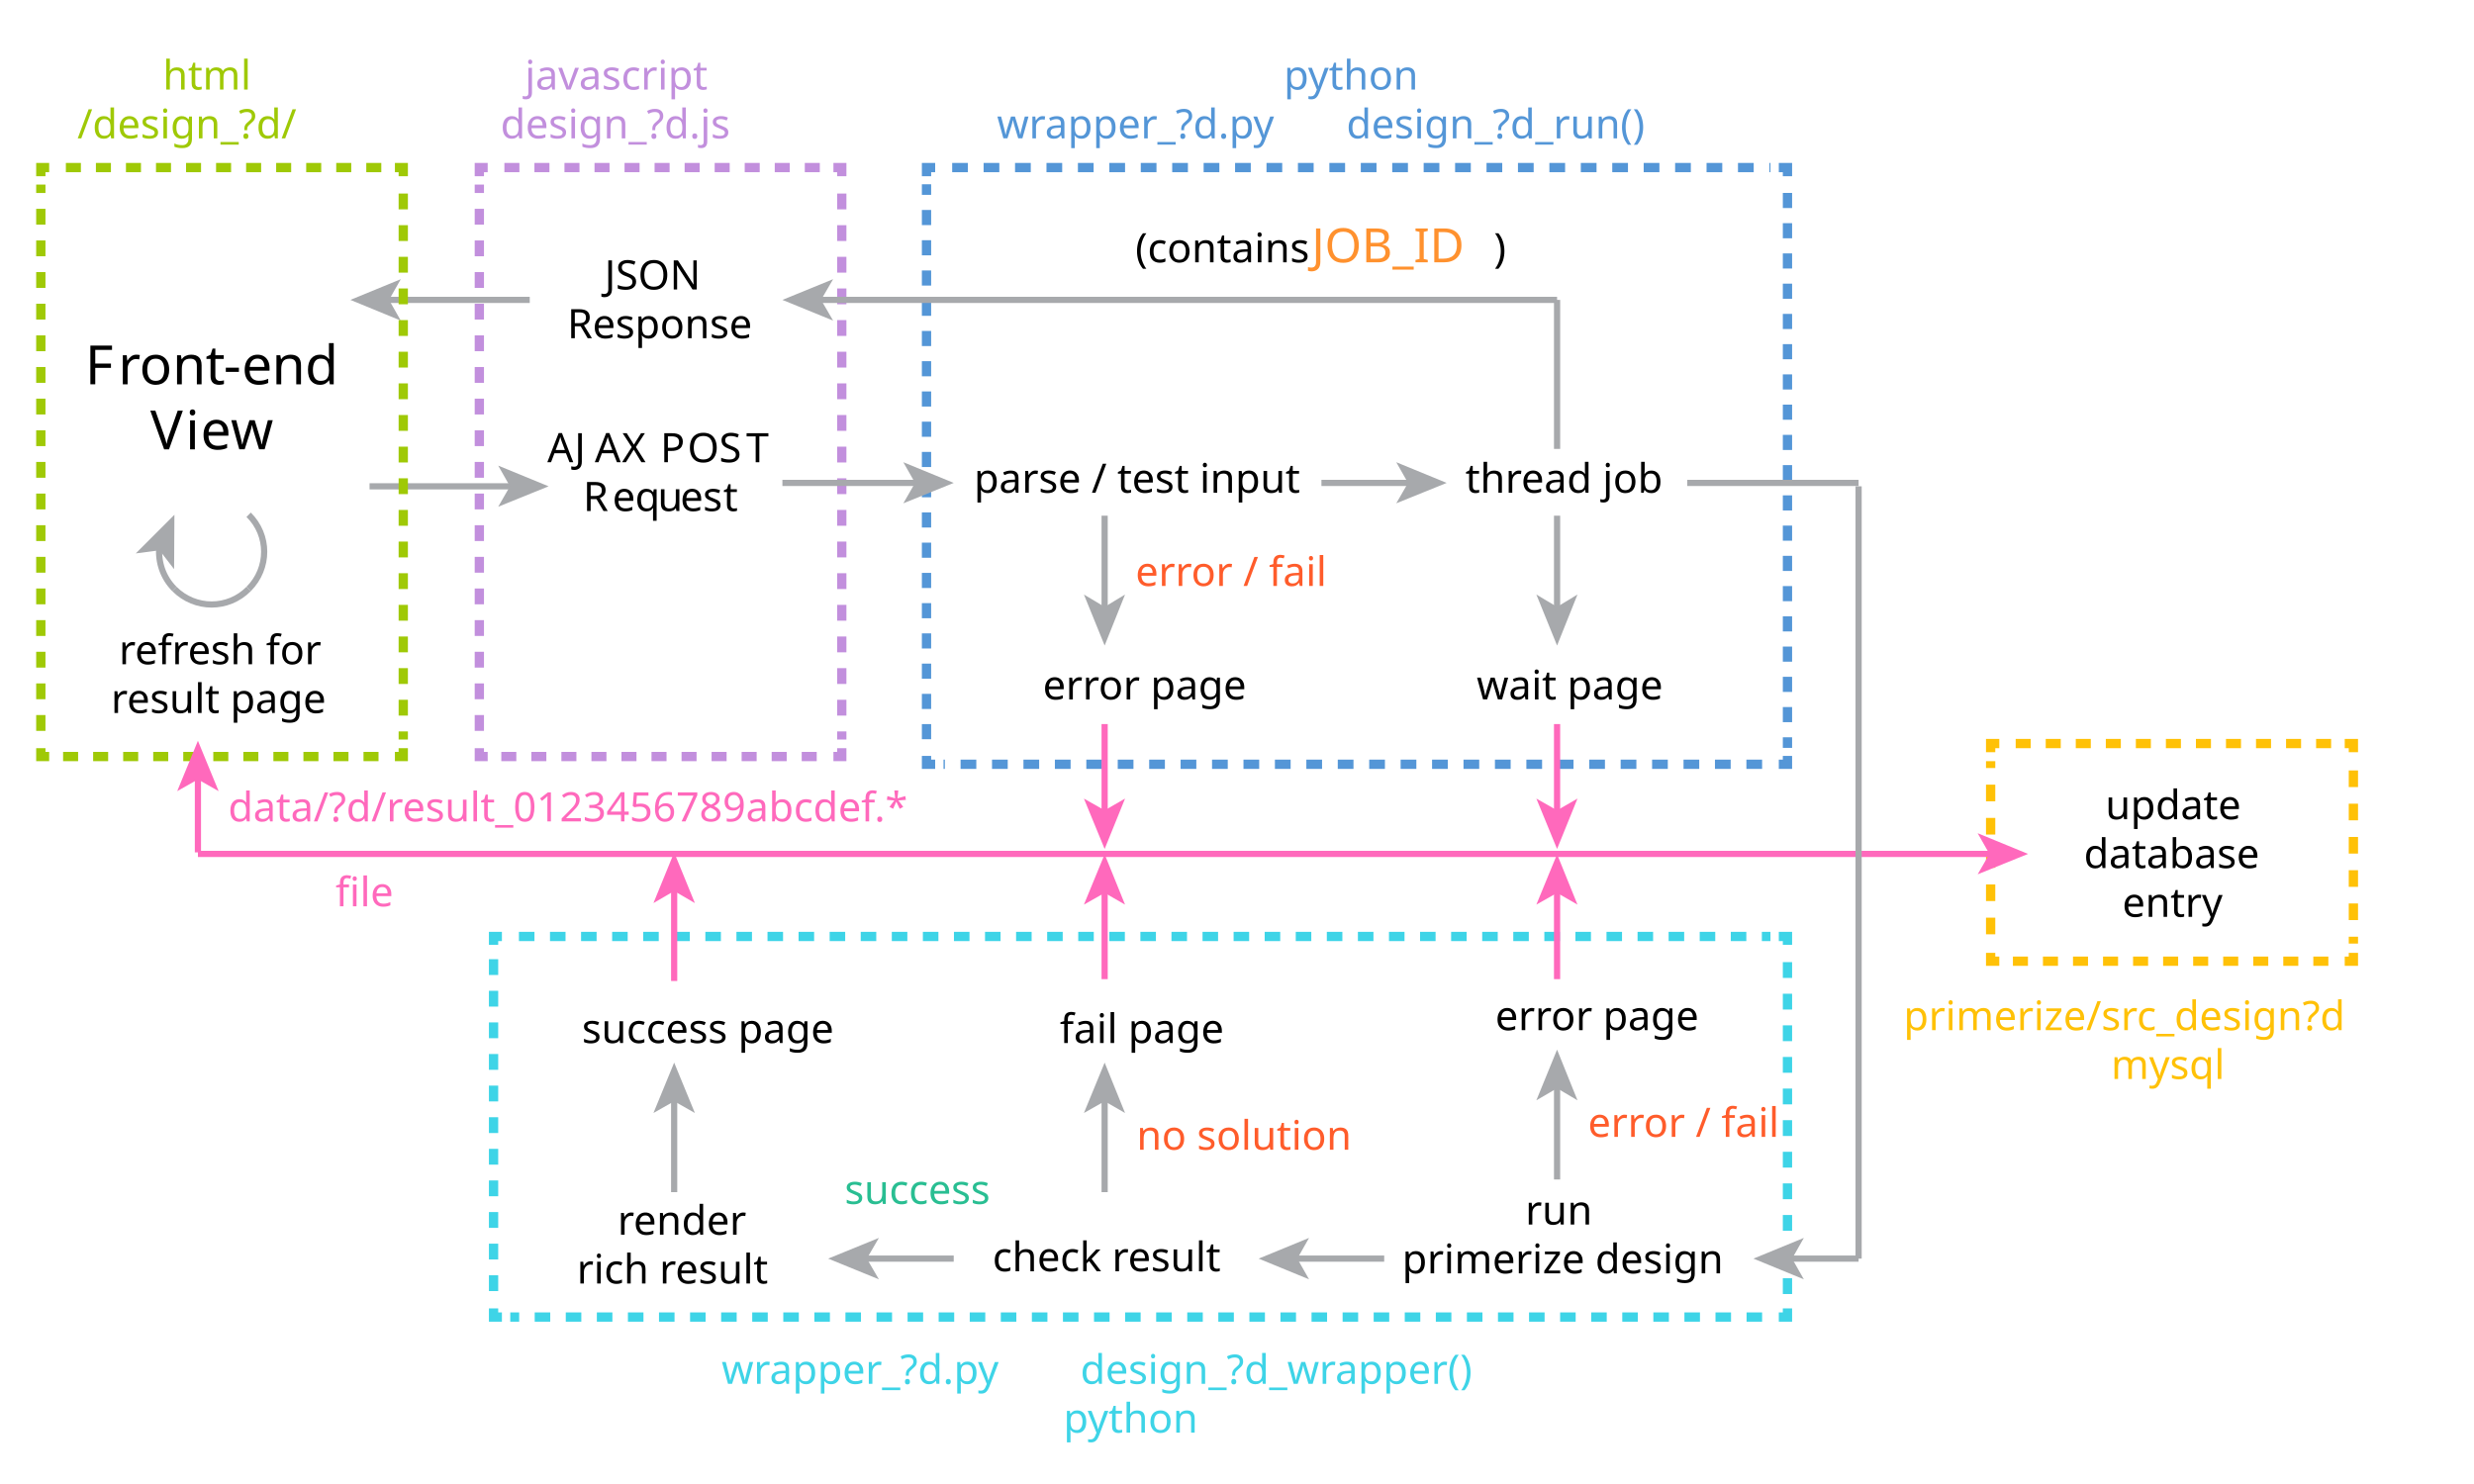
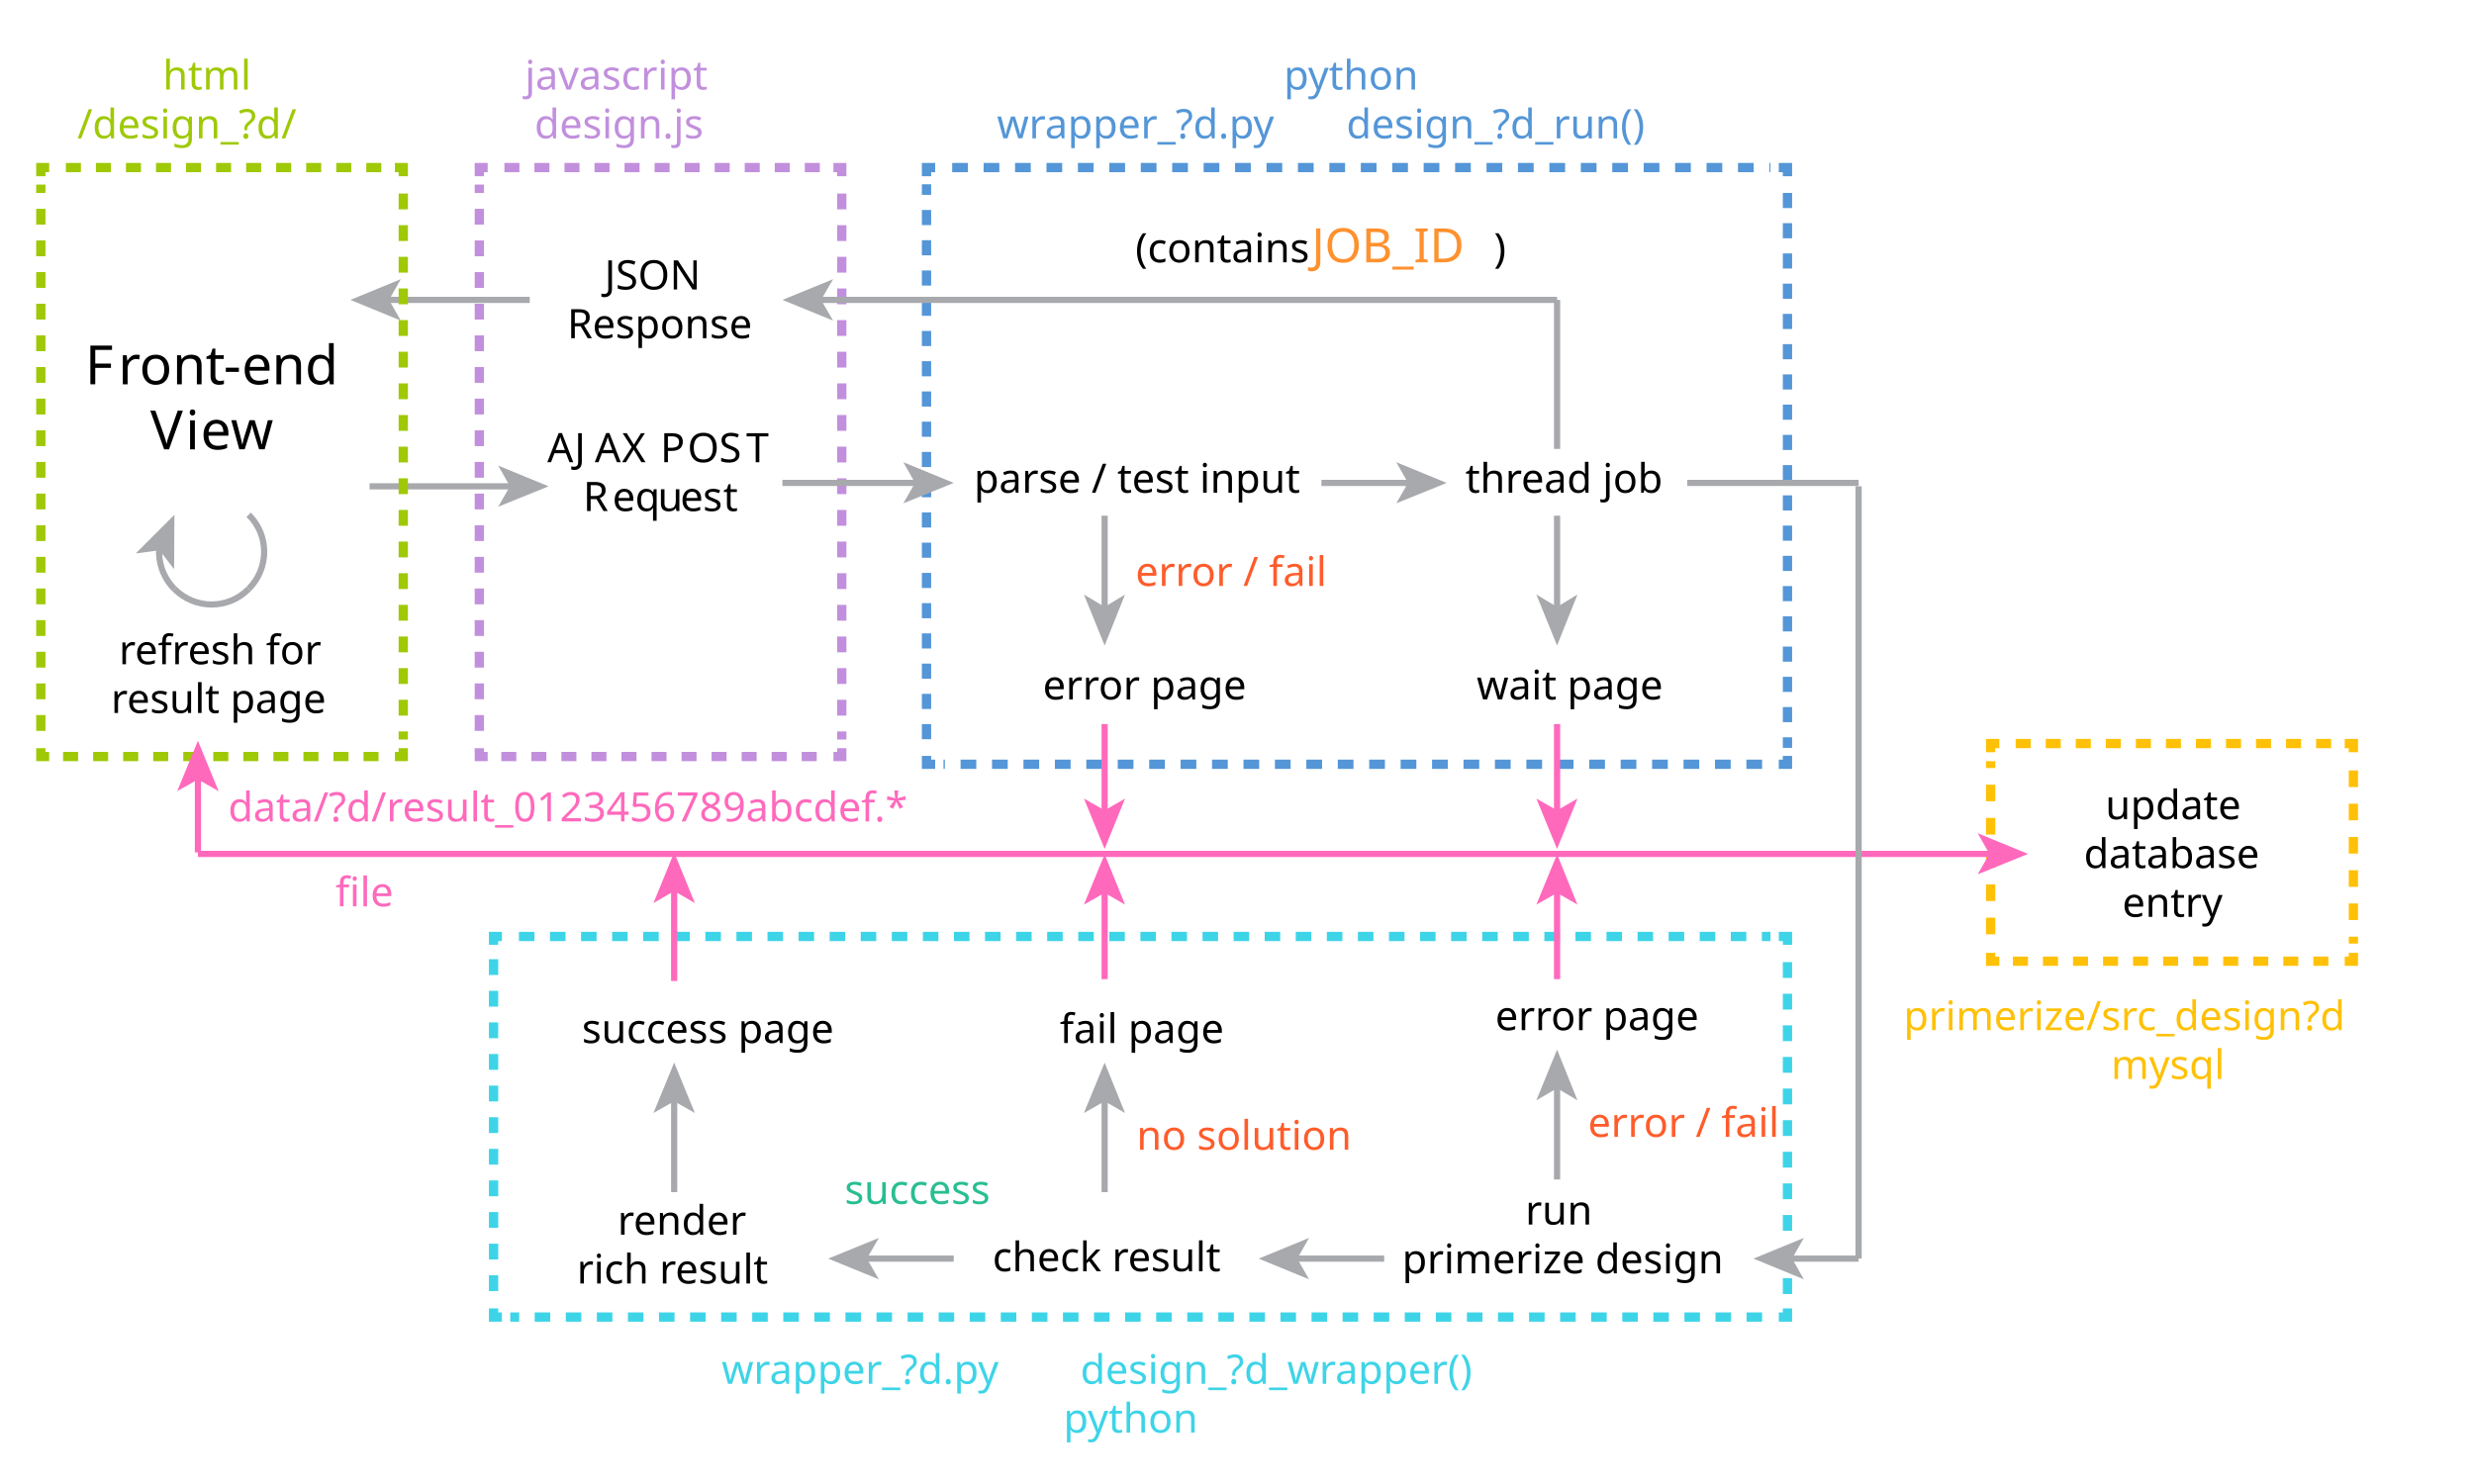
<svg xmlns="http://www.w3.org/2000/svg" version="1.1" baseProfile="tiny" id="Layer_1" x="0px" y="0px" viewBox="0 0 800 480" xml:space="preserve">
  <text transform="matrix(1 0 0 1 27.521 124.299)" font-family="'Arial-BoldMT'" font-size="17.534">F</text>
  <text transform="matrix(1 0 0 1 38.2314 124.299)" font-family="'Arial-BoldMT'" font-size="17.534">r</text>
  <text transform="matrix(1 0 0 1 45.0552 124.299)" font-family="'Arial-BoldMT'" font-size="17.534">o</text>
  <text transform="matrix(1 0 0 1 55.7656 124.299)" font-family="'Arial-BoldMT'" font-size="17.534">n</text>
  <text transform="matrix(1 0 0 1 66.4766 124.299)" font-family="'Arial-BoldMT'" font-size="17.534">t</text>
  <text transform="matrix(1 0 0 1 72.3155 124.299)" font-family="'Arial-BoldMT'" font-size="17.534">-</text>
  <text transform="matrix(1 0 0 1 78.1543 124.299)" font-family="'Arial-BoldMT'" font-size="17.534">e</text>
  <text transform="matrix(1 0 0 1 87.9062 124.299)" font-family="'Arial-BoldMT'" font-size="17.534">n</text>
  <text transform="matrix(1 0 0 1 98.6172 124.299)" font-family="'Arial-BoldMT'" font-size="17.534">d</text>
  <text transform="matrix(1 0 0 1 48.604 145.3408)" font-family="'Arial-BoldMT'" font-size="17.534">V</text>
  <text transform="matrix(1 0 0 1 59.9824 145.3408)" font-family="'Arial-BoldMT'" font-size="17.534">i</text>
  <text transform="matrix(1 0 0 1 64.854 145.3408)" font-family="'Arial-BoldMT'" font-size="17.534">e</text>
  <text transform="matrix(1 0 0 1 74.606 145.3408)" font-family="'Arial-BoldMT'" font-size="17.534">w</text>
  <text transform="matrix(1 0 0 1 176.9795 149.5127)" font-family="'ArialMT'" font-size="13.151">A</text>
  <text transform="matrix(1 0 0 1 185.751 149.5127)" font-family="'ArialMT'" font-size="13.151">J</text>
  <text transform="matrix(1 0 0 1 192.3262 149.5127)" font-family="'ArialMT'" font-size="13.151">A</text>
  <text transform="matrix(1 0 0 1 201.0976 149.5127)" font-family="'ArialMT'" font-size="13.151">X</text>
  <text transform="matrix(1 0 0 1 209.8692 149.5127)" font-family="'ArialMT'" font-size="13.151"> </text>
  <text transform="matrix(1 0 0 1 213.523 149.5127)" font-family="'ArialMT'" font-size="13.151">P</text>
  <text transform="matrix(1 0 0 1 222.2939 149.5127)" font-family="'ArialMT'" font-size="13.151">O</text>
  <text transform="matrix(1 0 0 1 232.5229 149.5127)" font-family="'ArialMT'" font-size="13.151">S</text>
  <text transform="matrix(1 0 0 1 241.2944 149.5127)" font-family="'ArialMT'" font-size="13.151">T</text>
  <text transform="matrix(1 0 0 1 249.0899 149.5127)" font-family="'ArialMT'" font-size="13.151"> </text>
  <text transform="matrix(1 0 0 1 188.5439 165.2935)" font-family="'ArialMT'" font-size="13.151">R</text>
  <text transform="matrix(1 0 0 1 198.041 165.2935)" font-family="'ArialMT'" font-size="13.151">e</text>
  <text transform="matrix(1 0 0 1 205.355 165.2935)" font-family="'ArialMT'" font-size="13.151">q</text>
  <text transform="matrix(1 0 0 1 212.6689 165.2935)" font-family="'ArialMT'" font-size="13.151">u</text>
  <text transform="matrix(1 0 0 1 219.9824 165.2935)" font-family="'ArialMT'" font-size="13.151">e</text>
  <text transform="matrix(1 0 0 1 227.2964 165.2935)" font-family="'ArialMT'" font-size="13.151">s</text>
  <text transform="matrix(1 0 0 1 233.8716 165.2935)" font-family="'ArialMT'" font-size="13.151">t</text>
  <text transform="matrix(1 0 0 1 195.4985 93.6222)" font-family="'ArialMT'" font-size="13.151">JSON</text>
  <text transform="matrix(1 0 0 1 183.4263 109.4029)" font-family="'ArialMT'" font-size="13.151">Response</text>
  <text transform="matrix(1 0 0 1 169.7407 28.969)" fill="#C28FDD" font-family="'CourierNewPS-BoldMT'" font-size="13.151">javascript</text>
-   <text transform="matrix(1 0 0 1 161.8491 44.7493)" fill="#C28FDD" font-family="'CourierNewPSMT'" font-size="13.151">design_?d.js</text>
+   <text transform="matrix(1 0 0 1 172.8491 44.7493)" fill="#C28FDD" font-family="'CourierNewPSMT'" font-size="13.151">design.js</text>
  <g>
    <polyline fill="none" stroke="#C28FDD" stroke-width="3" stroke-miterlimit="10" points="272.2,242 272.2,244.7 269.5,244.7  " />
    <line fill="none" stroke="#C28FDD" stroke-width="3" stroke-miterlimit="10" stroke-dasharray="4.857,4.857" x1="264.1" y1="244.7" x2="160.3" y2="244.7" />
    <polyline fill="none" stroke="#C28FDD" stroke-width="3" stroke-miterlimit="10" points="157.7,244.7 155,244.7 155,242  " />
    <line fill="none" stroke="#C28FDD" stroke-width="3" stroke-miterlimit="10" stroke-dasharray="5.117,5.117" x1="155" y1="236.4" x2="155" y2="59.7" />
    <polyline fill="none" stroke="#C28FDD" stroke-width="3" stroke-miterlimit="10" points="155,57 155,54.2 157.7,54.2  " />
    <line fill="none" stroke="#C28FDD" stroke-width="3" stroke-miterlimit="10" stroke-dasharray="4.857,4.857" x1="163.1" y1="54.2" x2="266.8" y2="54.2" />
    <polyline fill="none" stroke="#C28FDD" stroke-width="3" stroke-miterlimit="10" points="269.5,54.2 272.2,54.2 272.2,57  " />
    <line fill="none" stroke="#C28FDD" stroke-width="3" stroke-miterlimit="10" stroke-dasharray="5.117,5.117" x1="272.2" y1="62.6" x2="272.2" y2="239.2" />
  </g>
  <g>
    <polyline fill="none" stroke="#FFC107" stroke-width="3" stroke-miterlimit="10" points="761,308.2 761,310.9 758.2,310.9  " />
    <line fill="none" stroke="#FFC107" stroke-width="3" stroke-miterlimit="10" stroke-dasharray="4.857,4.857" x1="752.9" y1="310.9" x2="649.1" y2="310.9" />
    <polyline fill="none" stroke="#FFC107" stroke-width="3" stroke-miterlimit="10" points="646.5,310.9 643.7,310.9 643.7,308.2  " />
    <line fill="none" stroke="#FFC107" stroke-width="3" stroke-miterlimit="10" stroke-dasharray="5.378,5.378" x1="643.7" y1="302.2" x2="643.7" y2="246.2" />
    <polyline fill="none" stroke="#FFC107" stroke-width="3" stroke-miterlimit="10" points="643.7,243.3 643.7,240.5 646.5,240.5  " />
    <line fill="none" stroke="#FFC107" stroke-width="3" stroke-miterlimit="10" stroke-dasharray="4.857,4.857" x1="651.8" y1="240.5" x2="755.6" y2="240.5" />
    <polyline fill="none" stroke="#FFC107" stroke-width="3" stroke-miterlimit="10" points="758.2,240.5 761,240.5 761,243.3  " />
    <line fill="none" stroke="#FFC107" stroke-width="3" stroke-miterlimit="10" stroke-dasharray="5.378,5.378" x1="761" y1="249.2" x2="761" y2="305.2" />
  </g>
  <text transform="matrix(1 0 0 1 367.1392 84.8527)" font-family="'Arial-ItalicMT'" font-size="13.151">(contains</text>
  <text transform="matrix(1 0 0 1 420.5 84.8527)" font-family="'ArialMT'" font-size="13.151"> </text>
  <text transform="matrix(1 0 0 1 424.1533 84.8527)" fill="#FF912E" font-family="'CourierNewPS-BoldMT'" font-size="15.342">JOB_ID</text>
  <text transform="matrix(1 0 0 1 479.3955 84.8527)" fill="#FF912E" font-family="'Arial-ItalicMT'" font-size="13.151"> </text>
  <text transform="matrix(1 0 0 1 483.0488 84.8527)" font-family="'Arial-ItalicMT'" font-size="13.151">)</text>
  <text transform="matrix(1 0 0 1 314.9429 159.3755)" font-family="'Arial-BoldMT'" font-size="13.151">parse / test input</text>
  <g>
    <polyline fill="none" stroke="#5496D7" stroke-width="3" stroke-miterlimit="10" points="578,244.5 578,247.2 575.2,247.2  " />
    <line fill="none" stroke="#5496D7" stroke-width="3" stroke-miterlimit="10" stroke-dasharray="5.082,5.082" x1="569.8" y1="247.2" x2="305.1" y2="247.2" />
    <polyline fill="none" stroke="#5496D7" stroke-width="3" stroke-miterlimit="10" points="302.4,247.2 299.6,247.2 299.6,244.5  " />
    <line fill="none" stroke="#5496D7" stroke-width="3" stroke-miterlimit="10" stroke-dasharray="4.891,4.891" x1="299.6" y1="239.1" x2="299.6" y2="59.6" />
    <polyline fill="none" stroke="#5496D7" stroke-width="3" stroke-miterlimit="10" points="299.6,57 299.6,54.2 302.4,54.2  " />
    <line fill="none" stroke="#5496D7" stroke-width="3" stroke-miterlimit="10" stroke-dasharray="5.082,5.082" x1="307.9" y1="54.2" x2="572.5" y2="54.2" />
    <polyline fill="none" stroke="#5496D7" stroke-width="3" stroke-miterlimit="10" points="575.2,54.2 578,54.2 578,57  " />
    <line fill="none" stroke="#5496D7" stroke-width="3" stroke-miterlimit="10" stroke-dasharray="4.891,4.891" x1="578" y1="62.4" x2="578" y2="241.9" />
  </g>
  <text transform="matrix(1 0 0 1 415.1348 28.969)" fill="#5496D7" font-family="'CourierNewPS-BoldMT'" font-size="13.151">python</text>
  <text transform="matrix(1 0 0 1 322.3787 44.7493)" fill="#5496D7" font-family="'CourierNewPSMT'" font-size="13.151">wrapper_?d.py</text>
  <text transform="matrix(1 0 0 1 431.9747 44.7493)" fill="#5496D7" font-family="'CourierNewPSMT'" font-size="13.151"> design_?d_run()</text>
  <text transform="matrix(1 0 0 1 367.1836 189.523)" fill="#FF5C2B" font-family="'ArialMT'" font-size="13.151">error / fail</text>
  <text transform="matrix(1 0 0 1 38.4595 214.8433)" font-family="'ArialMT'" font-size="13.151">refresh for</text>
  <text transform="matrix(1 0 0 1 35.8911 230.6241)" font-family="'ArialMT'" font-size="13.151">result page</text>
  <text transform="matrix(1 0 0 1 337.2183 226.2354)" font-family="'Arial-ItalicMT'" font-size="13.151">error page</text>
  <text transform="matrix(1 0 0 1 473.8555 159.376)" font-family="'Arial-BoldMT'" font-size="13.151">thread job</text>
  <text transform="matrix(1 0 0 1 477.4902 226.2354)" font-family="'Arial-ItalicMT'" font-size="13.151">wait page</text>
  <g>
    <line fill="none" stroke="#A7A9AC" stroke-width="2" stroke-miterlimit="10" x1="296.8" y1="156.2" x2="253" y2="156.2" />
    <g>
      <polygon fill="#A7A9AC" points="308.4,156.2 292.1,149.5 295.9,156.2 292.1,162.8   " />
    </g>
  </g>
  <g>
    <line fill="none" stroke="#A7A9AC" stroke-width="2" stroke-miterlimit="10" x1="456.2" y1="156.2" x2="427.3" y2="156.2" />
    <g>
      <polygon fill="#A7A9AC" points="467.8,156.2 451.5,149.5 455.3,156.2 451.5,162.8   " />
    </g>
  </g>
  <g>
    <line fill="none" stroke="#A7A9AC" stroke-width="2" stroke-miterlimit="10" x1="357.2" y1="197.2" x2="357.2" y2="166.8" />
    <g>
      <polygon fill="#A7A9AC" points="357.2,208.8 363.8,192.3 357.2,196.3 350.5,192.3   " />
    </g>
  </g>
  <g>
    <line fill="none" stroke="#A7A9AC" stroke-width="2" stroke-miterlimit="10" x1="503.5" y1="197.2" x2="503.5" y2="166.8" />
    <g>
      <polygon fill="#A7A9AC" points="503.5,208.8 510.1,192.3 503.5,196.3 496.8,192.3   " />
    </g>
  </g>
  <g>
    <line fill="none" stroke="#A7A9AC" stroke-width="2" stroke-miterlimit="10" x1="264.7" y1="97" x2="503.5" y2="97" />
    <g>
      <polygon fill="#A7A9AC" points="253,97 269.4,103.7 265.5,97 269.4,90.3   " />
    </g>
  </g>
  <line fill="none" stroke="#A7A9AC" stroke-width="2" stroke-miterlimit="10" x1="503.5" y1="145.2" x2="503.5" y2="97" />
  <g>
    <line fill="none" stroke="#FF69BC" stroke-width="2" stroke-miterlimit="10" x1="64" y1="276.2" x2="644.2" y2="276.2" />
    <g>
      <polygon fill="#FF69BC" points="655.8,276.2 639.5,282.8 643.3,276.2 639.5,269.5   " />
    </g>
  </g>
  <path fill="none" stroke="#A7A9AC" stroke-width="2" stroke-miterlimit="10" d="M56.4,190.5c6.7,6.7,17.4,6.7,24,0" />
  <path fill="none" stroke="#A7A9AC" stroke-width="2" stroke-miterlimit="10" d="M80.4,190.5c6.7-6.7,6.7-17.4,0-24" />
  <g>
    <path fill="none" stroke="#A7A9AC" stroke-width="2" stroke-miterlimit="10" d="M51.5,177c-0.4,4.8,1.2,9.8,4.9,13.5" />
    <g>
      <polygon fill="#A7A9AC" points="56.4,166.5 43.9,179 51.6,178 56.3,184.1   " />
    </g>
  </g>
  <g>
    <polyline fill="none" stroke="#3ED4E7" stroke-width="3" stroke-miterlimit="10" points="578,423.2 578,426 575.2,426  " />
    <line fill="none" stroke="#3ED4E7" stroke-width="3" stroke-miterlimit="10" stroke-dasharray="5.024,5.024" x1="569.8" y1="426" x2="165" y2="426" />
    <polyline fill="none" stroke="#3ED4E7" stroke-width="3" stroke-miterlimit="10" points="162.3,426 159.6,426 159.6,423.2  " />
    <line fill="none" stroke="#3ED4E7" stroke-width="3" stroke-miterlimit="10" stroke-dasharray="5.112,5.112" x1="159.6" y1="417.6" x2="159.6" y2="308.4" />
    <polyline fill="none" stroke="#3ED4E7" stroke-width="3" stroke-miterlimit="10" points="159.6,305.6 159.6,302.9 162.3,302.9  " />
    <line fill="none" stroke="#3ED4E7" stroke-width="3" stroke-miterlimit="10" stroke-dasharray="5.024,5.024" x1="167.8" y1="302.9" x2="572.5" y2="302.9" />
    <polyline fill="none" stroke="#3ED4E7" stroke-width="3" stroke-miterlimit="10" points="575.2,302.9 578,302.9 578,305.6  " />
    <line fill="none" stroke="#3ED4E7" stroke-width="3" stroke-miterlimit="10" stroke-dasharray="5.112,5.112" x1="578" y1="311.2" x2="578" y2="420.5" />
  </g>
  <text transform="matrix(1 0 0 1 233.3379 447.6056)" fill="#3ED4E7" font-family="'CourierNewPSMT'" font-size="13.151">wrapper_?d.py</text>
  <text transform="matrix(1 0 0 1 345.9362 447.6056)" fill="#3ED4E7" font-family="'CourierNewPSMT'" font-size="13.151"> design_?d_wrapper()</text>
  <text transform="matrix(1 0 0 1 343.8784 463.3859)" fill="#3ED4E7" font-family="'CourierNewPS-BoldMT'" font-size="13.151">python</text>
  <text transform="matrix(1 0 0 1 493.2188 396.0793)" font-family="'Arial-BoldMT'" font-size="13.151">run </text>
  <text transform="matrix(1 0 0 1 453.3848 411.8595)" font-family="'Arial-BoldMT'" font-size="13.151">primerize design</text>
  <text transform="matrix(1 0 0 1 513.4854 367.7287)" fill="#FF5C2B" font-family="'ArialMT'" font-size="13.151">error / fail</text>
  <text transform="matrix(1 0 0 1 483.5195 333.2111)" font-family="'Arial-ItalicMT'" font-size="13.151">error page</text>
  <g>
    <line fill="none" stroke="#A7A9AC" stroke-width="2" stroke-miterlimit="10" x1="503.5" y1="351.1" x2="503.5" y2="381.5" />
    <g>
      <polygon fill="#A7A9AC" points="503.5,339.5 496.8,355.9 503.5,352 510.1,355.9   " />
    </g>
  </g>
  <line fill="none" stroke="#A7A9AC" stroke-width="2" stroke-miterlimit="10" x1="601" y1="156.2" x2="545.6" y2="156.2" />
  <text transform="matrix(1 0 0 1 320.9585 411.1905)" font-family="'Arial-BoldMT'" font-size="13.151">check result</text>
  <text transform="matrix(1 0 0 1 367.5327 371.881)" fill="#FF5C2B" font-family="'ArialMT'" font-size="13.151">no solution</text>
  <text transform="matrix(1 0 0 1 342.6938 337.3634)" font-family="'Arial-ItalicMT'" font-size="13.151">fail page</text>
  <g>
    <line fill="none" stroke="#A7A9AC" stroke-width="2" stroke-miterlimit="10" x1="357.2" y1="355.3" x2="357.2" y2="385.6" />
    <g>
      <polygon fill="#A7A9AC" points="357.2,343.7 350.5,360 357.2,356.2 363.8,360   " />
    </g>
  </g>
  <g>
    <line fill="none" stroke="#FF69BC" stroke-width="2" stroke-miterlimit="10" x1="357.2" y1="263" x2="357.2" y2="234.2" />
    <g>
      <polygon fill="#FF69BC" points="357.2,274.6 363.8,258.3 357.2,262.1 350.5,258.3   " />
    </g>
  </g>
  <g>
    <line fill="none" stroke="#FF69BC" stroke-width="2" stroke-miterlimit="10" x1="503.5" y1="263" x2="503.5" y2="234.2" />
    <g>
      <polygon fill="#FF69BC" points="503.5,274.6 510.1,258.3 503.5,262.1 496.8,258.3   " />
    </g>
  </g>
  <g>
    <line fill="none" stroke="#A7A9AC" stroke-width="2" stroke-miterlimit="10" x1="418.6" y1="407.1" x2="447.6" y2="407.1" />
    <g>
      <polygon fill="#A7A9AC" points="407,407.1 423.3,413.8 419.5,407.1 423.3,400.4   " />
    </g>
  </g>
  <text transform="matrix(1 0 0 1 199.6899 399.3693)" font-family="'Arial-BoldMT'" font-size="13.151">render</text>
  <text transform="matrix(1 0 0 1 186.5361 415.1495)" font-family="'Arial-BoldMT'" font-size="13.151">rich result </text>
  <text transform="matrix(1 0 0 1 273.1182 389.4152)" fill="#29BE92" font-family="'ArialMT'" font-size="13.151">success</text>
  <text transform="matrix(1 0 0 1 188.1665 337.3634)" font-family="'Arial-ItalicMT'" font-size="13.151">success page</text>
  <g>
    <line fill="none" stroke="#A7A9AC" stroke-width="2" stroke-miterlimit="10" x1="218" y1="355.3" x2="218" y2="385.6" />
    <g>
      <polygon fill="#A7A9AC" points="218,343.7 211.3,360 218,356.2 224.7,360   " />
    </g>
  </g>
  <g>
    <line fill="none" stroke="#A7A9AC" stroke-width="2" stroke-miterlimit="10" x1="279.5" y1="407.1" x2="308.4" y2="407.1" />
    <g>
      <polygon fill="#A7A9AC" points="267.8,407.1 284.2,413.8 280.3,407.1 284.2,400.4   " />
    </g>
  </g>
  <g>
    <line fill="none" stroke="#FF69BC" stroke-width="2" stroke-miterlimit="10" x1="218" y1="317.3" x2="218" y2="287.3" />
    <g>
      <polygon fill="#FF69BC" points="218,275.7 224.7,292.1 218,288.2 211.3,292.1   " />
    </g>
  </g>
  <line fill="none" stroke="#A7A9AC" stroke-width="2" stroke-miterlimit="10" x1="601" y1="407.1" x2="601" y2="157.3" />
  <g>
    <line fill="none" stroke="#A7A9AC" stroke-width="2" stroke-miterlimit="10" x1="578.6" y1="407.1" x2="601" y2="407.1" />
    <g>
      <polygon fill="#A7A9AC" points="567,407.1 583.3,413.8 579.5,407.1 583.3,400.4   " />
    </g>
  </g>
  <g>
    <line fill="none" stroke="#A7A9AC" stroke-width="2" stroke-miterlimit="10" x1="165.8" y1="157.3" x2="119.5" y2="157.3" />
    <g>
      <polygon fill="#A7A9AC" points="177.4,157.3 161.1,150.6 164.9,157.3 161.1,163.9   " />
    </g>
  </g>
  <g>
    <line fill="none" stroke="#A7A9AC" stroke-width="2" stroke-miterlimit="10" x1="124.9" y1="97" x2="171.3" y2="97" />
    <g>
      <polygon fill="#A7A9AC" points="113.3,97 129.6,103.7 125.8,97 129.6,90.3   " />
    </g>
  </g>
  <g>
    <polyline fill="none" stroke="#9FC906" stroke-width="3" stroke-miterlimit="10" points="130.4,242 130.4,244.7 127.7,244.7  " />
    <line fill="none" stroke="#9FC906" stroke-width="3" stroke-miterlimit="10" stroke-dasharray="4.857,4.857" x1="122.4" y1="244.7" x2="18.5" y2="244.7" />
    <polyline fill="none" stroke="#9FC906" stroke-width="3" stroke-miterlimit="10" points="15.9,244.7 13.2,244.7 13.2,242  " />
    <line fill="none" stroke="#9FC906" stroke-width="3" stroke-miterlimit="10" stroke-dasharray="5.117,5.117" x1="13.2" y1="236.4" x2="13.2" y2="59.7" />
    <polyline fill="none" stroke="#9FC906" stroke-width="3" stroke-miterlimit="10" points="13.2,57 13.2,54.2 15.9,54.2  " />
    <line fill="none" stroke="#9FC906" stroke-width="3" stroke-miterlimit="10" stroke-dasharray="4.857,4.857" x1="21.3" y1="54.2" x2="125" y2="54.2" />
    <polyline fill="none" stroke="#9FC906" stroke-width="3" stroke-miterlimit="10" points="127.7,54.2 130.4,54.2 130.4,57  " />
    <line fill="none" stroke="#9FC906" stroke-width="3" stroke-miterlimit="10" stroke-dasharray="5.117,5.117" x1="130.4" y1="62.6" x2="130.4" y2="239.2" />
  </g>
  <g>
    <line fill="none" stroke="#FF69BC" stroke-width="2" stroke-miterlimit="10" x1="64" y1="251.2" x2="64" y2="275.7" />
    <g>
      <polygon fill="#FF69BC" points="64,239.6 57.3,255.9 64,252.1 70.7,255.9   " />
    </g>
  </g>
  <text transform="matrix(1 0 0 1 52.6411 28.969)" fill="#9FC906" font-family="'CourierNewPS-BoldMT'" font-size="13.151">html</text>
  <text transform="matrix(1 0 0 1 25.02 44.7493)" fill="#9FC906" font-family="'CourierNewPSMT'" font-size="13.151">/design_?d/</text>
  <text transform="matrix(1 0 0 1 73.7803 265.6876)" fill="#FF69BC" font-family="'CourierNewPSMT'" font-size="13.151">data/?d/result_0123456789abcdef.*</text>
  <text transform="matrix(1 0 0 1 680.8037 264.9883)" font-family="'Arial-BoldMT'" font-size="13.151">update</text>
  <text transform="matrix(1 0 0 1 673.8496 280.7686)" font-family="'Arial-BoldMT'" font-size="13.151">database</text>
  <text transform="matrix(1 0 0 1 686.2783 296.55)" font-family="'Arial-BoldMT'" font-size="13.151">entry</text>
  <text transform="matrix(1 0 0 1 615.5479 333.2111)" fill="#FFC107" font-family="'CourierNewPSMT'" font-size="13.151">primerize/src_design?d</text>
  <text transform="matrix(1 0 0 1 682.6279 348.9924)" fill="#FFC107" font-family="'CourierNewPS-BoldMT'" font-size="13.151">mysql</text>
  <g>
    <line fill="none" stroke="#FF69BC" stroke-width="2" stroke-miterlimit="10" x1="503.5" y1="287.9" x2="503.5" y2="316.7" />
    <g>
      <polygon fill="#FF69BC" points="503.5,276.3 496.8,292.6 503.5,288.8 510.1,292.6   " />
    </g>
  </g>
  <g>
    <line fill="none" stroke="#FF69BC" stroke-width="2" stroke-miterlimit="10" x1="357.2" y1="287.9" x2="357.2" y2="316.7" />
    <g>
      <polygon fill="#FF69BC" points="357.2,276.3 350.5,292.6 357.2,288.8 363.8,292.6   " />
    </g>
  </g>
  <text transform="matrix(1 0 0 1 108.4776 293.1514)" fill="#FF69BC" font-family="'CourierNewPS-BoldMT'" font-size="13.151">file</text>
</svg>
